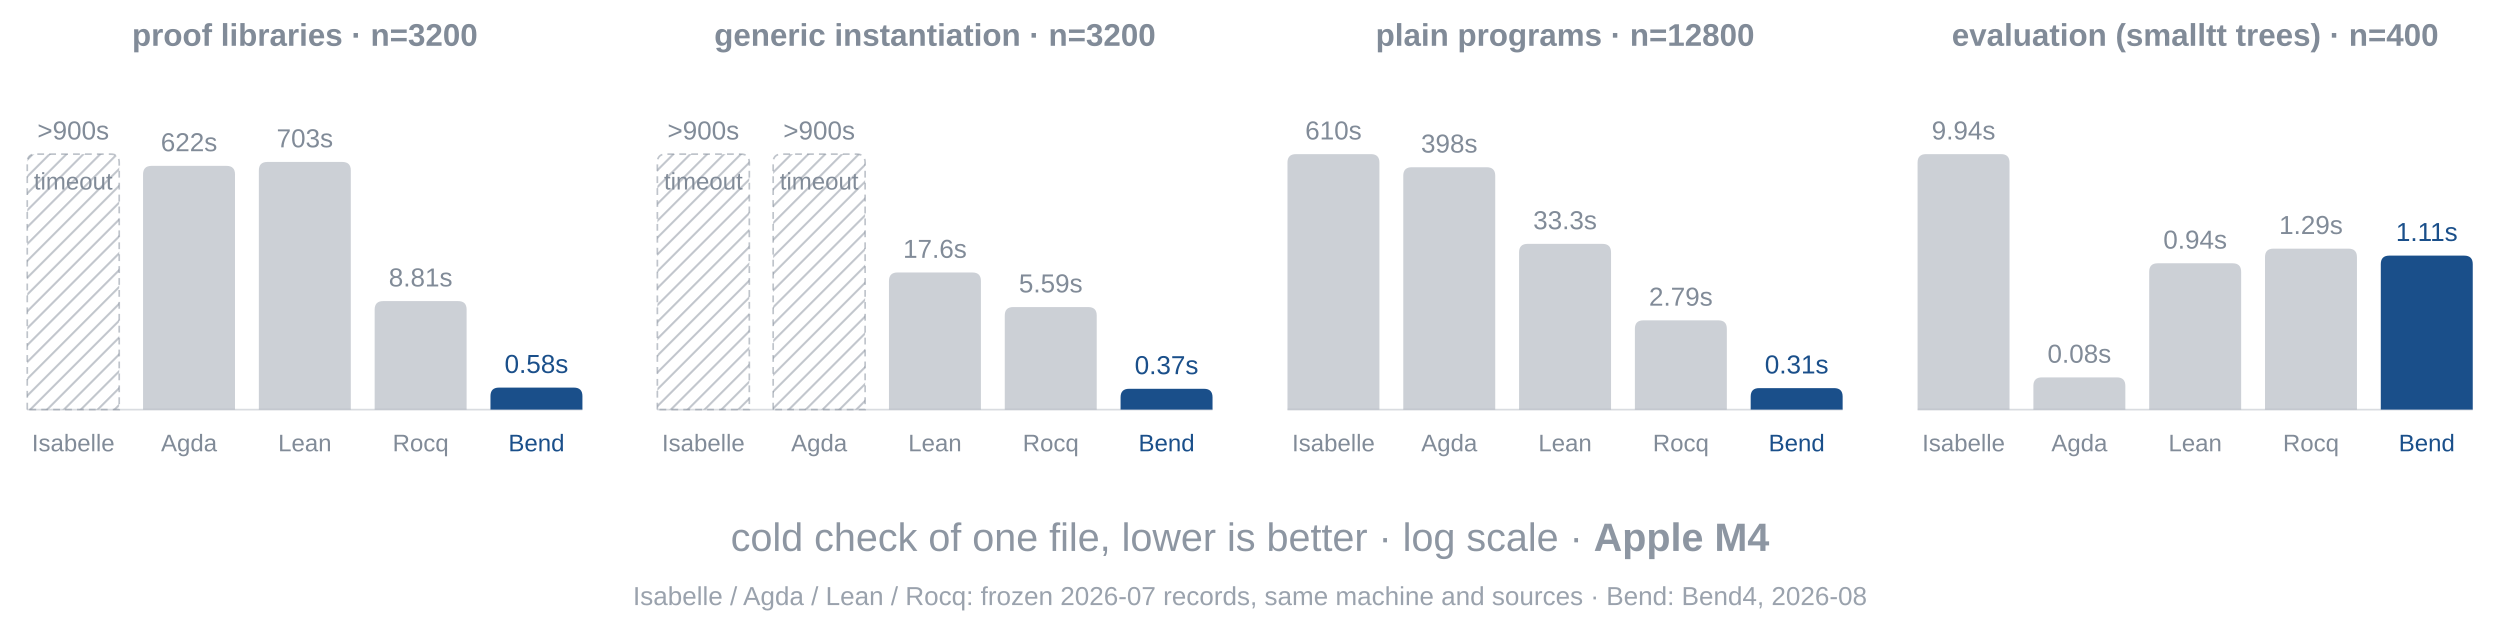
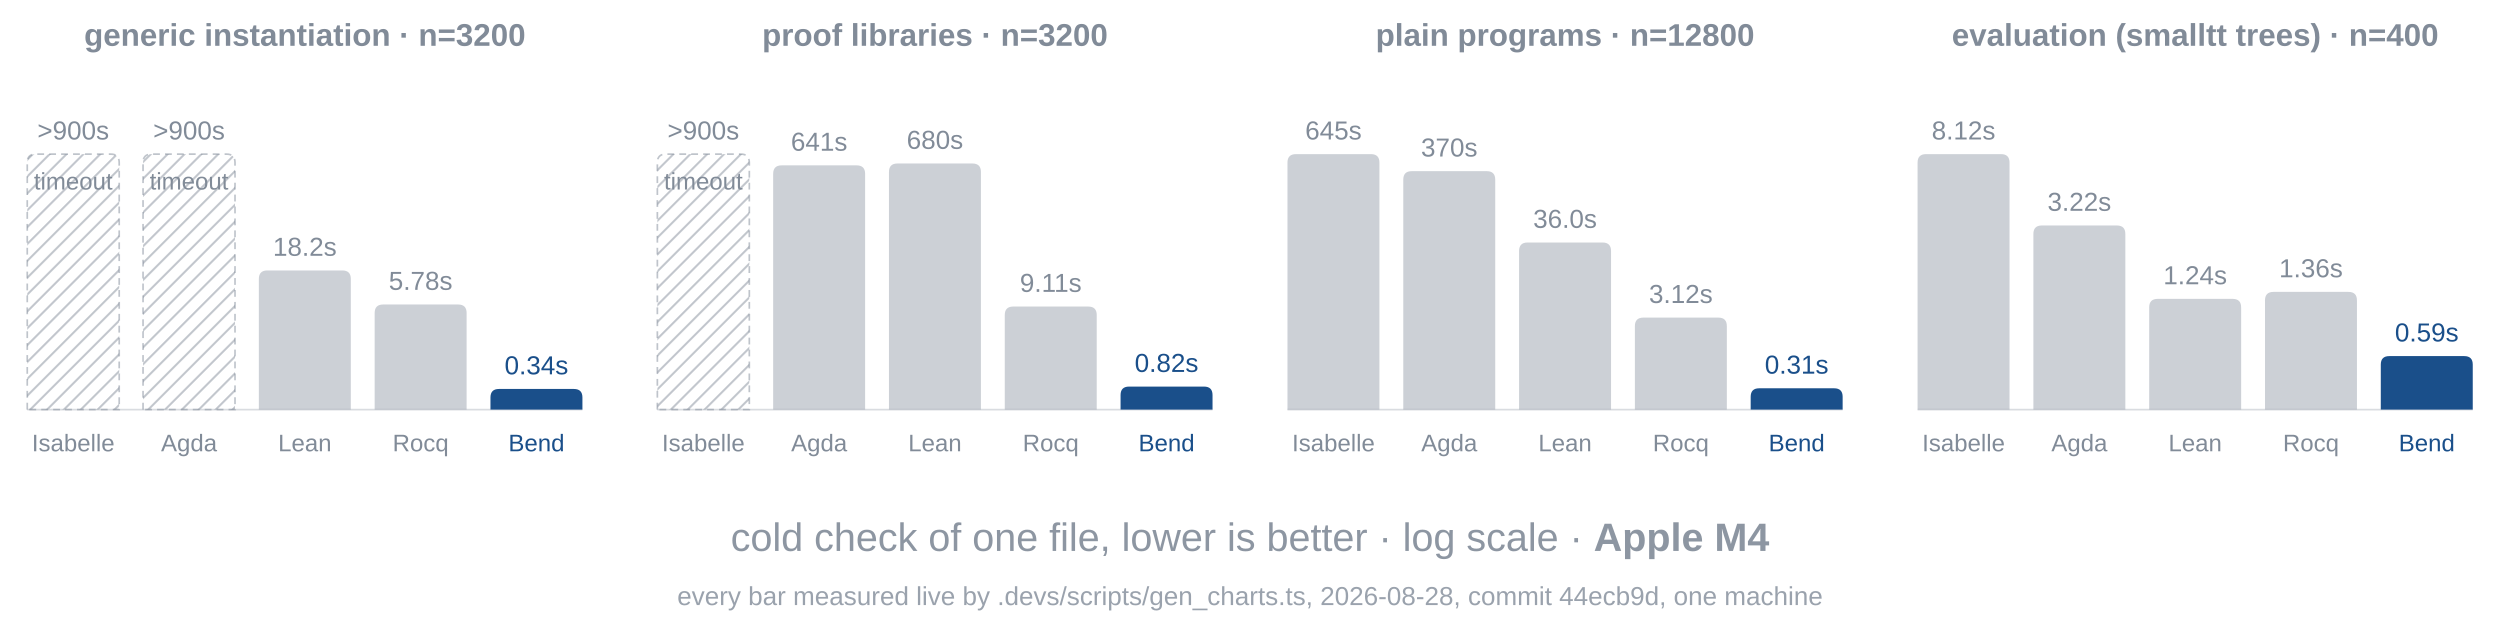
<svg xmlns="http://www.w3.org/2000/svg" width="1468" height="370" viewBox="0 0 1468 370">
  <style>
  text { font-family: -apple-system, 'Helvetica Neue', Arial, sans-serif; fill: #818b98; }
  .title { font-size: 18.4px; font-weight: 600; }
  .value { font-size: 15.3px; }
  .name  { font-size: 14.1px; }
  .note  { font-size: 23.2px; opacity: 0.9; }
  .fine  { font-size: 15.3px; opacity: 0.8; }
</style>
  <pattern id="hatch" width="7" height="7" patternTransform="rotate(45)" patternUnits="userSpaceOnUse">
    <line x1="0" y1="0" x2="0" y2="7" stroke="#818b98" stroke-opacity="0.45" stroke-width="2.5" />
  </pattern>
-   <text x="179" y="26.9" text-anchor="middle" class="title">proof libraries · n=3200</text>
+   <text x="179" y="26.9" text-anchor="middle" class="title">generic instantiation · n=3200</text>
  <line x1="16" y1="240.527" x2="342" y2="240.527" stroke="#818b98" stroke-opacity="0.3" />
  <path d="M 16 240.5 L 16 95.5 Q 16 90.5 21 90.5 L 65 90.5 Q 70 90.5 70 95.5 L 70 240.5 Z" fill="url(#hatch)" stroke="#818b98" stroke-opacity="0.5" stroke-dasharray="4 3" />
  <text x="43" y="81.9" text-anchor="middle" class="value">&gt;900s</text>
  <text x="43" y="111.3" text-anchor="middle" class="name">timeout</text>
  <text x="43" y="265.0" text-anchor="middle" class="name">Isabelle</text>
-   <path d="M 84 240.5 L 84 102.4 Q 84 97.4 89 97.4 L 133 97.4 Q 138 97.4 138 102.4 L 138 240.5 Z" fill="#818b98" fill-opacity="0.4" />
-   <text x="111" y="88.8" text-anchor="middle" class="value">622s</text>
+   <path d="M 84 240.5 L 84 95.5 Q 84 90.5 89 90.5 L 133 90.5 Q 138 90.5 138 95.5 L 138 240.5 Z" fill="url(#hatch)" stroke="#818b98" stroke-opacity="0.5" stroke-dasharray="4 3" />
+   <text x="111" y="81.9" text-anchor="middle" class="value">&gt;900s</text>
+   <text x="111" y="111.3" text-anchor="middle" class="name">timeout</text>
  <text x="111" y="265.0" text-anchor="middle" class="name">Agda</text>
-   <path d="M 152 240.5 L 152 100.1 Q 152 95.1 157 95.1 L 201 95.1 Q 206 95.1 206 100.1 L 206 240.5 Z" fill="#818b98" fill-opacity="0.4" />
-   <text x="179" y="86.5" text-anchor="middle" class="value">703s</text>
+   <path d="M 152 240.5 L 152 163.8 Q 152 158.8 157 158.8 L 201 158.8 Q 206 158.8 206 163.8 L 206 240.5 Z" fill="#818b98" fill-opacity="0.4" />
+   <text x="179" y="150.2" text-anchor="middle" class="value">18.2s</text>
  <text x="179" y="265.0" text-anchor="middle" class="name">Lean</text>
-   <path d="M 220 240.5 L 220 181.8 Q 220 176.8 225 176.8 L 269 176.8 Q 274 176.8 274 181.8 L 274 240.5 Z" fill="#818b98" fill-opacity="0.4" />
-   <text x="247" y="168.2" text-anchor="middle" class="value">8.81s</text>
+   <path d="M 220 240.5 L 220 183.8 Q 220 178.8 225 178.8 L 269 178.8 Q 274 178.8 274 183.8 L 274 240.5 Z" fill="#818b98" fill-opacity="0.4" />
+   <text x="247" y="170.2" text-anchor="middle" class="value">5.78s</text>
  <text x="247" y="265.0" text-anchor="middle" class="name">Rocq</text>
-   <path d="M 288 240.5 L 288 232.6 Q 288 227.6 293 227.6 L 337 227.6 Q 342 227.6 342 232.6 L 342 240.5 Z" fill="#1a4f8a" />
-   <text x="315" y="219.0" text-anchor="middle" class="value" style="fill: #1a4f8a">0.58s</text>
+   <path d="M 288 240.5 L 288 233.4 Q 288 228.4 293 228.4 L 337 228.4 Q 342 228.4 342 233.4 L 342 240.5 Z" fill="#1a4f8a" />
+   <text x="315" y="219.8" text-anchor="middle" class="value" style="fill: #1a4f8a">0.34s</text>
  <text x="315" y="265.0" text-anchor="middle" class="name" style="fill: #1a4f8a">Bend</text>
-   <text x="549" y="26.9" text-anchor="middle" class="title">generic instantiation · n=3200</text>
+   <text x="549" y="26.9" text-anchor="middle" class="title">proof libraries · n=3200</text>
  <line x1="386" y1="240.527" x2="712" y2="240.527" stroke="#818b98" stroke-opacity="0.3" />
  <path d="M 386 240.5 L 386 95.5 Q 386 90.5 391 90.5 L 435 90.5 Q 440 90.5 440 95.5 L 440 240.5 Z" fill="url(#hatch)" stroke="#818b98" stroke-opacity="0.5" stroke-dasharray="4 3" />
  <text x="413" y="81.9" text-anchor="middle" class="value">&gt;900s</text>
  <text x="413" y="111.3" text-anchor="middle" class="name">timeout</text>
  <text x="413" y="265.0" text-anchor="middle" class="name">Isabelle</text>
-   <path d="M 454 240.5 L 454 95.5 Q 454 90.5 459 90.5 L 503 90.5 Q 508 90.5 508 95.5 L 508 240.5 Z" fill="url(#hatch)" stroke="#818b98" stroke-opacity="0.5" stroke-dasharray="4 3" />
-   <text x="481" y="81.9" text-anchor="middle" class="value">&gt;900s</text>
-   <text x="481" y="111.3" text-anchor="middle" class="name">timeout</text>
+   <path d="M 454 240.5 L 454 102.1 Q 454 97.1 459 97.1 L 503 97.1 Q 508 97.1 508 102.1 L 508 240.5 Z" fill="#818b98" fill-opacity="0.4" />
+   <text x="481" y="88.5" text-anchor="middle" class="value">641s</text>
  <text x="481" y="265.0" text-anchor="middle" class="name">Agda</text>
-   <path d="M 522 240.5 L 522 165 Q 522 160 527 160 L 571 160 Q 576 160 576 165 L 576 240.5 Z" fill="#818b98" fill-opacity="0.4" />
-   <text x="549" y="151.4" text-anchor="middle" class="value">17.6s</text>
+   <path d="M 522 240.5 L 522 101 Q 522 96 527 96 L 571 96 Q 576 96 576 101 L 576 240.5 Z" fill="#818b98" fill-opacity="0.4" />
+   <text x="549" y="87.4" text-anchor="middle" class="value">680s</text>
  <text x="549" y="265.0" text-anchor="middle" class="name">Lean</text>
-   <path d="M 590 240.5 L 590 185.3 Q 590 180.3 595 180.3 L 639 180.3 Q 644 180.3 644 185.3 L 644 240.5 Z" fill="#818b98" fill-opacity="0.4" />
-   <text x="617" y="171.7" text-anchor="middle" class="value">5.59s</text>
+   <path d="M 590 240.5 L 590 185 Q 590 180 595 180 L 639 180 Q 644 180 644 185 L 644 240.5 Z" fill="#818b98" fill-opacity="0.4" />
+   <text x="617" y="171.4" text-anchor="middle" class="value">9.11s</text>
  <text x="617" y="265.0" text-anchor="middle" class="name">Rocq</text>
-   <path d="M 658 240.5 L 658 233.3 Q 658 228.3 663 228.3 L 707 228.3 Q 712 228.3 712 233.3 L 712 240.5 Z" fill="#1a4f8a" />
-   <text x="685" y="219.7" text-anchor="middle" class="value" style="fill: #1a4f8a">0.37s</text>
+   <path d="M 658 240.5 L 658 232 Q 658 227 663 227 L 707 227 Q 712 227 712 232 L 712 240.5 Z" fill="#1a4f8a" />
+   <text x="685" y="218.4" text-anchor="middle" class="value" style="fill: #1a4f8a">0.82s</text>
  <text x="685" y="265.0" text-anchor="middle" class="name" style="fill: #1a4f8a">Bend</text>
  <text x="919" y="26.9" text-anchor="middle" class="title">plain programs · n=12800</text>
  <line x1="756" y1="240.527" x2="1082" y2="240.527" stroke="#818b98" stroke-opacity="0.3" />
  <path d="M 756 240.5 L 756 95.5 Q 756 90.5 761 90.5 L 805 90.5 Q 810 90.5 810 95.5 L 810 240.5 Z" fill="#818b98" fill-opacity="0.4" />
-   <text x="783" y="81.9" text-anchor="middle" class="value">610s</text>
+   <text x="783" y="81.9" text-anchor="middle" class="value">645s</text>
  <text x="783" y="265.0" text-anchor="middle" class="name">Isabelle</text>
-   <path d="M 824 240.5 L 824 103.2 Q 824 98.2 829 98.2 L 873 98.2 Q 878 98.2 878 103.2 L 878 240.5 Z" fill="#818b98" fill-opacity="0.4" />
-   <text x="851" y="89.6" text-anchor="middle" class="value">398s</text>
+   <path d="M 824 240.5 L 824 105.5 Q 824 100.5 829 100.5 L 873 100.5 Q 878 100.5 878 105.5 L 878 240.5 Z" fill="#818b98" fill-opacity="0.4" />
+   <text x="851" y="91.9" text-anchor="middle" class="value">370s</text>
  <text x="851" y="265.0" text-anchor="middle" class="name">Agda</text>
-   <path d="M 892 240.5 L 892 148.2 Q 892 143.2 897 143.2 L 941 143.2 Q 946 143.2 946 148.2 L 946 240.5 Z" fill="#818b98" fill-opacity="0.4" />
-   <text x="919" y="134.6" text-anchor="middle" class="value">33.3s</text>
+   <path d="M 892 240.5 L 892 147.4 Q 892 142.4 897 142.4 L 941 142.4 Q 946 142.4 946 147.4 L 946 240.5 Z" fill="#818b98" fill-opacity="0.4" />
+   <text x="919" y="133.8" text-anchor="middle" class="value">36.0s</text>
  <text x="919" y="265.0" text-anchor="middle" class="name">Lean</text>
-   <path d="M 960 240.5 L 960 193.1 Q 960 188.1 965 188.1 L 1009 188.1 Q 1014 188.1 1014 193.1 L 1014 240.5 Z" fill="#818b98" fill-opacity="0.4" />
-   <text x="987" y="179.5" text-anchor="middle" class="value">2.79s</text>
+   <path d="M 960 240.5 L 960 191.5 Q 960 186.5 965 186.5 L 1009 186.5 Q 1014 186.5 1014 191.5 L 1014 240.5 Z" fill="#818b98" fill-opacity="0.4" />
+   <text x="987" y="177.9" text-anchor="middle" class="value">3.12s</text>
  <text x="987" y="265.0" text-anchor="middle" class="name">Rocq</text>
-   <path d="M 1028 240.5 L 1028 232.9 Q 1028 227.9 1033 227.9 L 1077 227.9 Q 1082 227.9 1082 232.9 L 1082 240.5 Z" fill="#1a4f8a" />
-   <text x="1055" y="219.3" text-anchor="middle" class="value" style="fill: #1a4f8a">0.31s</text>
+   <path d="M 1028 240.5 L 1028 233 Q 1028 228 1033 228 L 1077 228 Q 1082 228 1082 233 L 1082 240.5 Z" fill="#1a4f8a" />
+   <text x="1055" y="219.4" text-anchor="middle" class="value" style="fill: #1a4f8a">0.31s</text>
  <text x="1055" y="265.0" text-anchor="middle" class="name" style="fill: #1a4f8a">Bend</text>
  <text x="1289" y="26.9" text-anchor="middle" class="title">evaluation (smalltt trees) · n=400</text>
  <line x1="1126" y1="240.527" x2="1452" y2="240.527" stroke="#818b98" stroke-opacity="0.3" />
  <path d="M 1126 240.5 L 1126 95.5 Q 1126 90.5 1131 90.5 L 1175 90.5 Q 1180 90.5 1180 95.5 L 1180 240.5 Z" fill="#818b98" fill-opacity="0.4" />
-   <text x="1153" y="81.9" text-anchor="middle" class="value">9.94s</text>
+   <text x="1153" y="81.9" text-anchor="middle" class="value">8.12s</text>
  <text x="1153" y="265.0" text-anchor="middle" class="name">Isabelle</text>
-   <path d="M 1194 240.5 L 1194 226.6 Q 1194 221.6 1199 221.6 L 1243 221.6 Q 1248 221.6 1248 226.6 L 1248 240.5 Z" fill="#818b98" fill-opacity="0.4" />
-   <text x="1221" y="213.0" text-anchor="middle" class="value">0.08s</text>
+   <path d="M 1194 240.5 L 1194 137.4 Q 1194 132.4 1199 132.4 L 1243 132.4 Q 1248 132.4 1248 137.4 L 1248 240.5 Z" fill="#818b98" fill-opacity="0.4" />
+   <text x="1221" y="123.8" text-anchor="middle" class="value">3.22s</text>
  <text x="1221" y="265.0" text-anchor="middle" class="name">Agda</text>
-   <path d="M 1262 240.5 L 1262 159.6 Q 1262 154.6 1267 154.6 L 1311 154.6 Q 1316 154.6 1316 159.6 L 1316 240.5 Z" fill="#818b98" fill-opacity="0.4" />
-   <text x="1289" y="146.0" text-anchor="middle" class="value">0.94s</text>
+   <path d="M 1262 240.5 L 1262 180.5 Q 1262 175.5 1267 175.5 L 1311 175.5 Q 1316 175.5 1316 180.5 L 1316 240.5 Z" fill="#818b98" fill-opacity="0.4" />
+   <text x="1289" y="166.9" text-anchor="middle" class="value">1.24s</text>
  <text x="1289" y="265.0" text-anchor="middle" class="name">Lean</text>
-   <path d="M 1330 240.5 L 1330 151 Q 1330 146 1335 146 L 1379 146 Q 1384 146 1384 151 L 1384 240.5 Z" fill="#818b98" fill-opacity="0.4" />
-   <text x="1357" y="137.4" text-anchor="middle" class="value">1.29s</text>
+   <path d="M 1330 240.5 L 1330 176.4 Q 1330 171.4 1335 171.4 L 1379 171.4 Q 1384 171.4 1384 176.4 L 1384 240.5 Z" fill="#818b98" fill-opacity="0.4" />
+   <text x="1357" y="162.8" text-anchor="middle" class="value">1.36s</text>
  <text x="1357" y="265.0" text-anchor="middle" class="name">Rocq</text>
-   <path d="M 1398 240.5 L 1398 155.1 Q 1398 150.1 1403 150.1 L 1447 150.1 Q 1452 150.1 1452 155.1 L 1452 240.5 Z" fill="#1a4f8a" />
-   <text x="1425" y="141.5" text-anchor="middle" class="value" style="fill: #1a4f8a">1.11s</text>
+   <path d="M 1398 240.5 L 1398 214.1 Q 1398 209.1 1403 209.1 L 1447 209.1 Q 1452 209.1 1452 214.1 L 1452 240.5 Z" fill="#1a4f8a" />
+   <text x="1425" y="200.5" text-anchor="middle" class="value" style="fill: #1a4f8a">0.59s</text>
  <text x="1425" y="265.0" text-anchor="middle" class="name" style="fill: #1a4f8a">Bend</text>
  <text x="734" y="323.5" text-anchor="middle" class="note">cold check of one file, lower is better · log scale · <tspan font-weight="bold">Apple M4</tspan>
  </text>
-   <text x="734" y="355.3" text-anchor="middle" class="fine">Isabelle / Agda / Lean / Rocq: frozen 2026-07 records, same machine and sources · Bend: Bend4, 2026-08</text>
+   <text x="734" y="355.3" text-anchor="middle" class="fine">every bar measured live by .devs/scripts/gen_charts.ts, 2026-08-28, commit 44ecb9d, one machine</text>
</svg>
